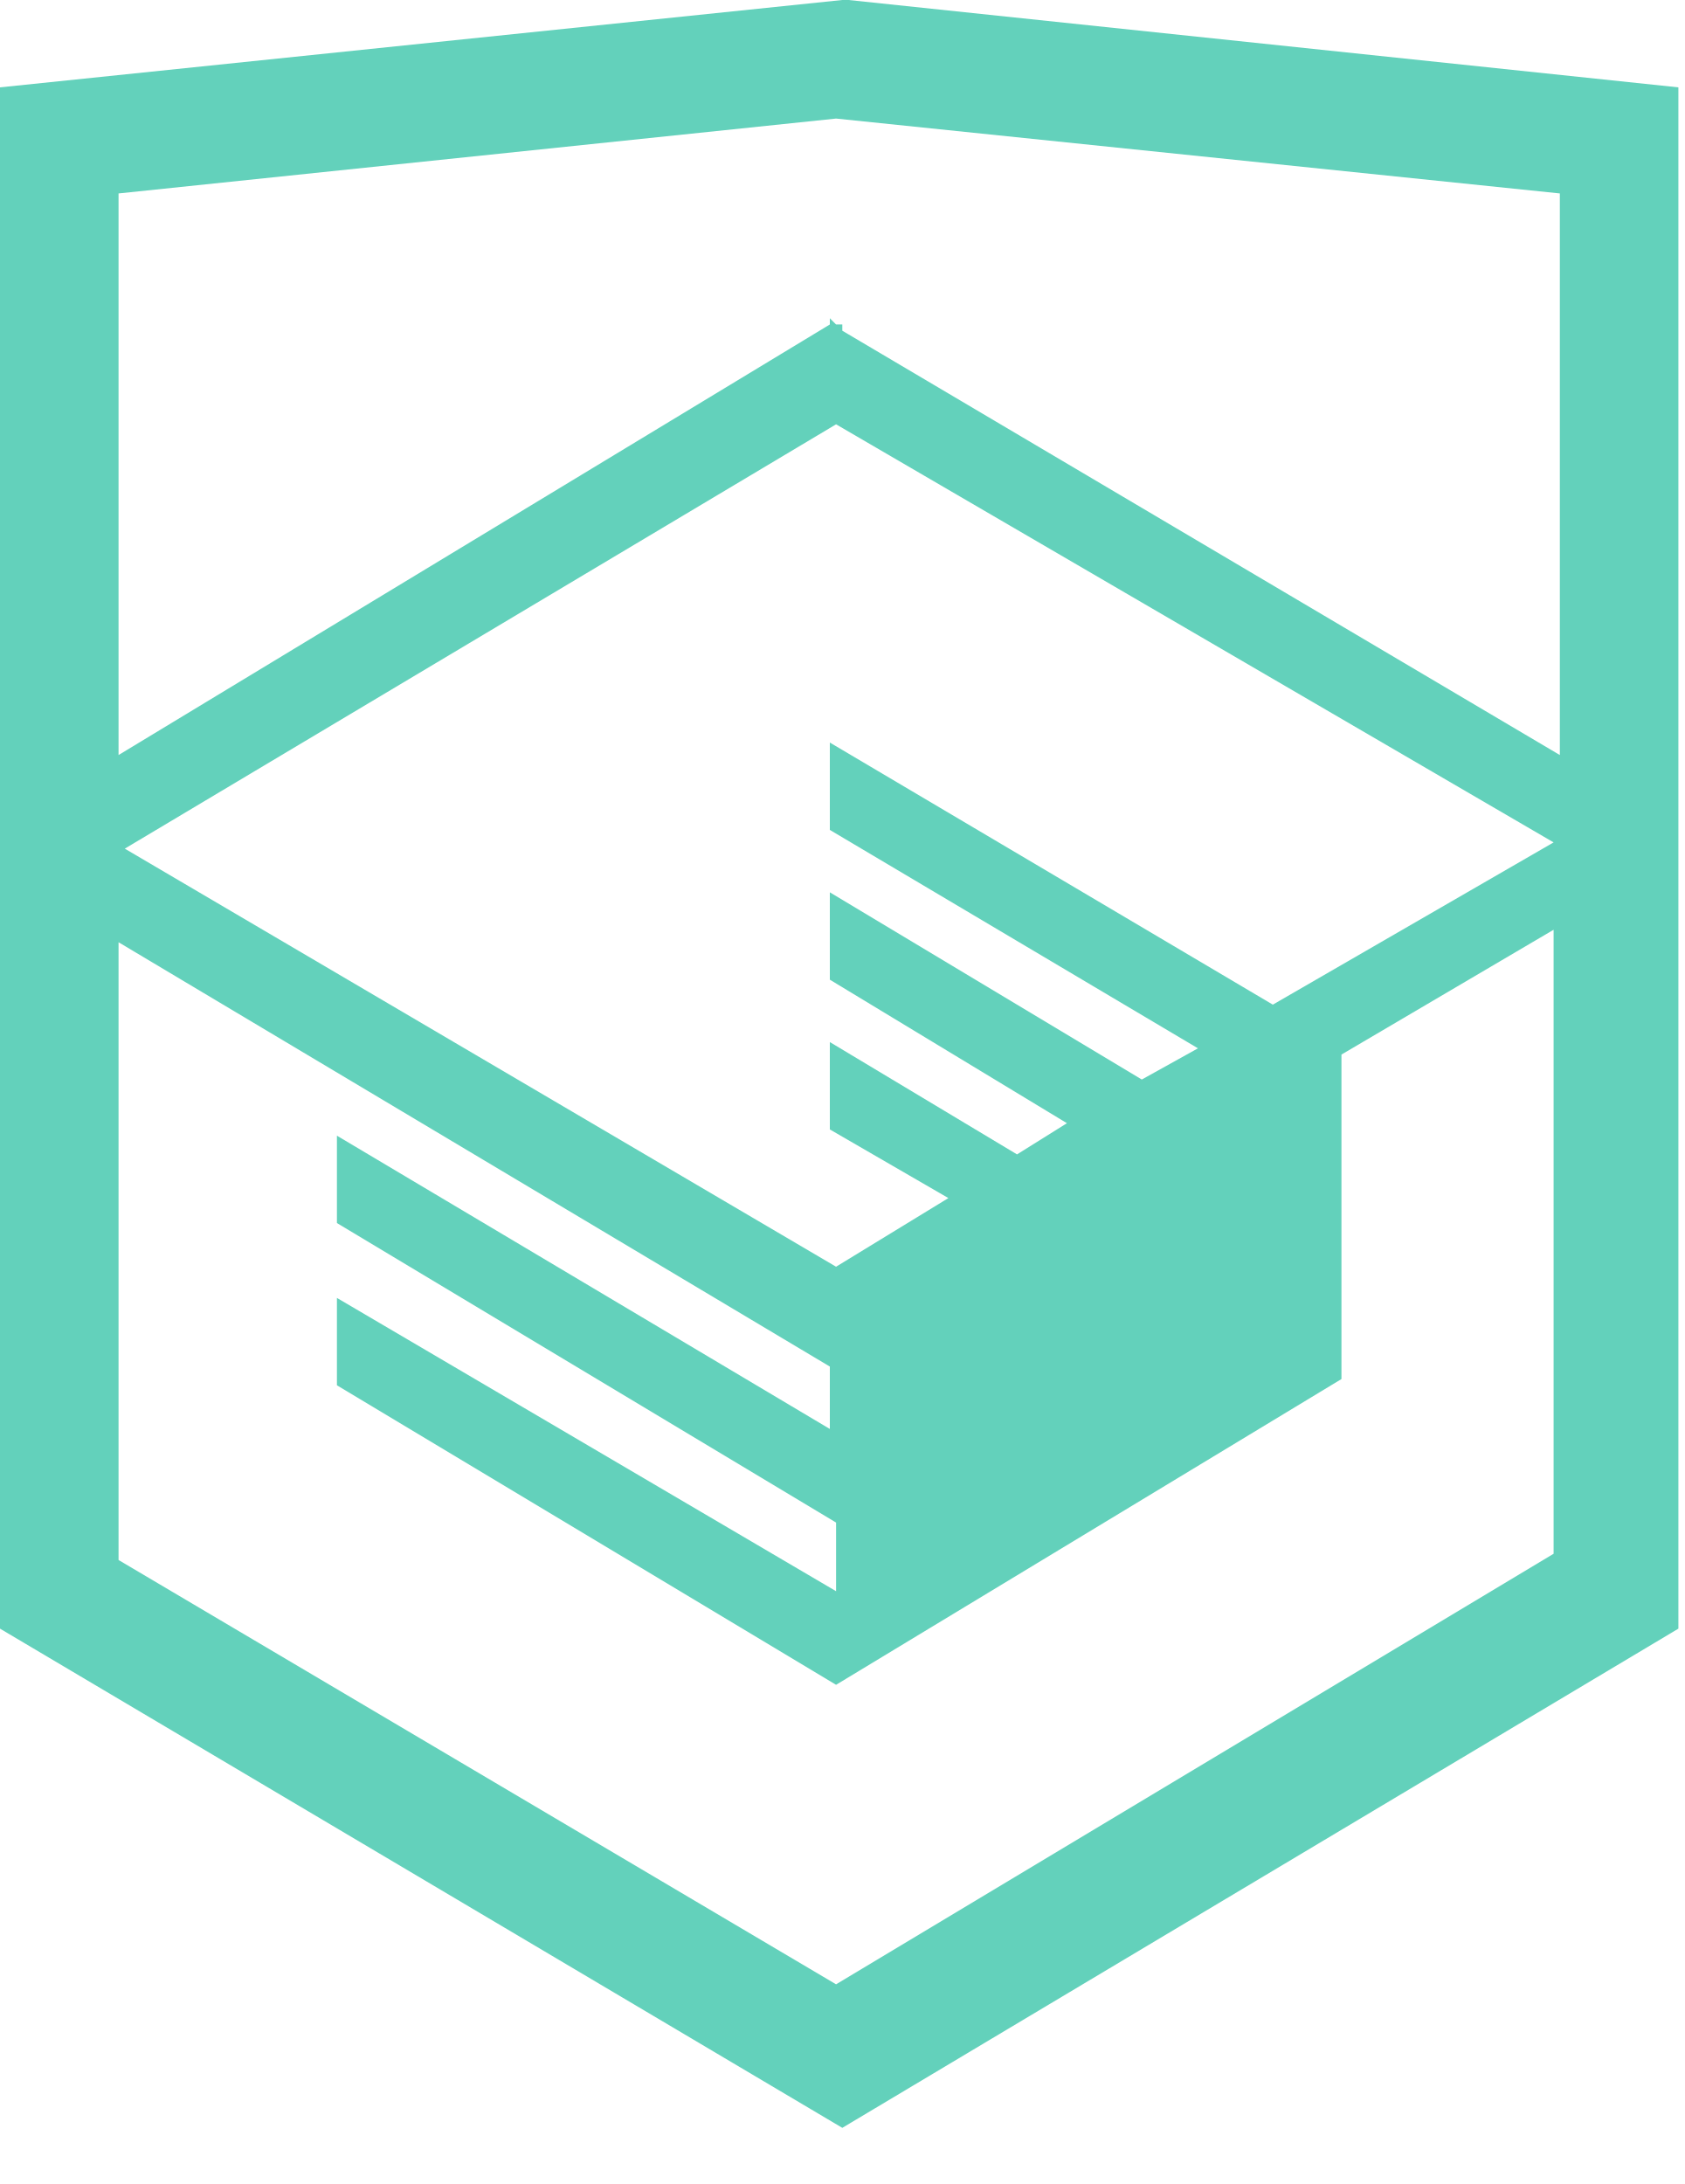
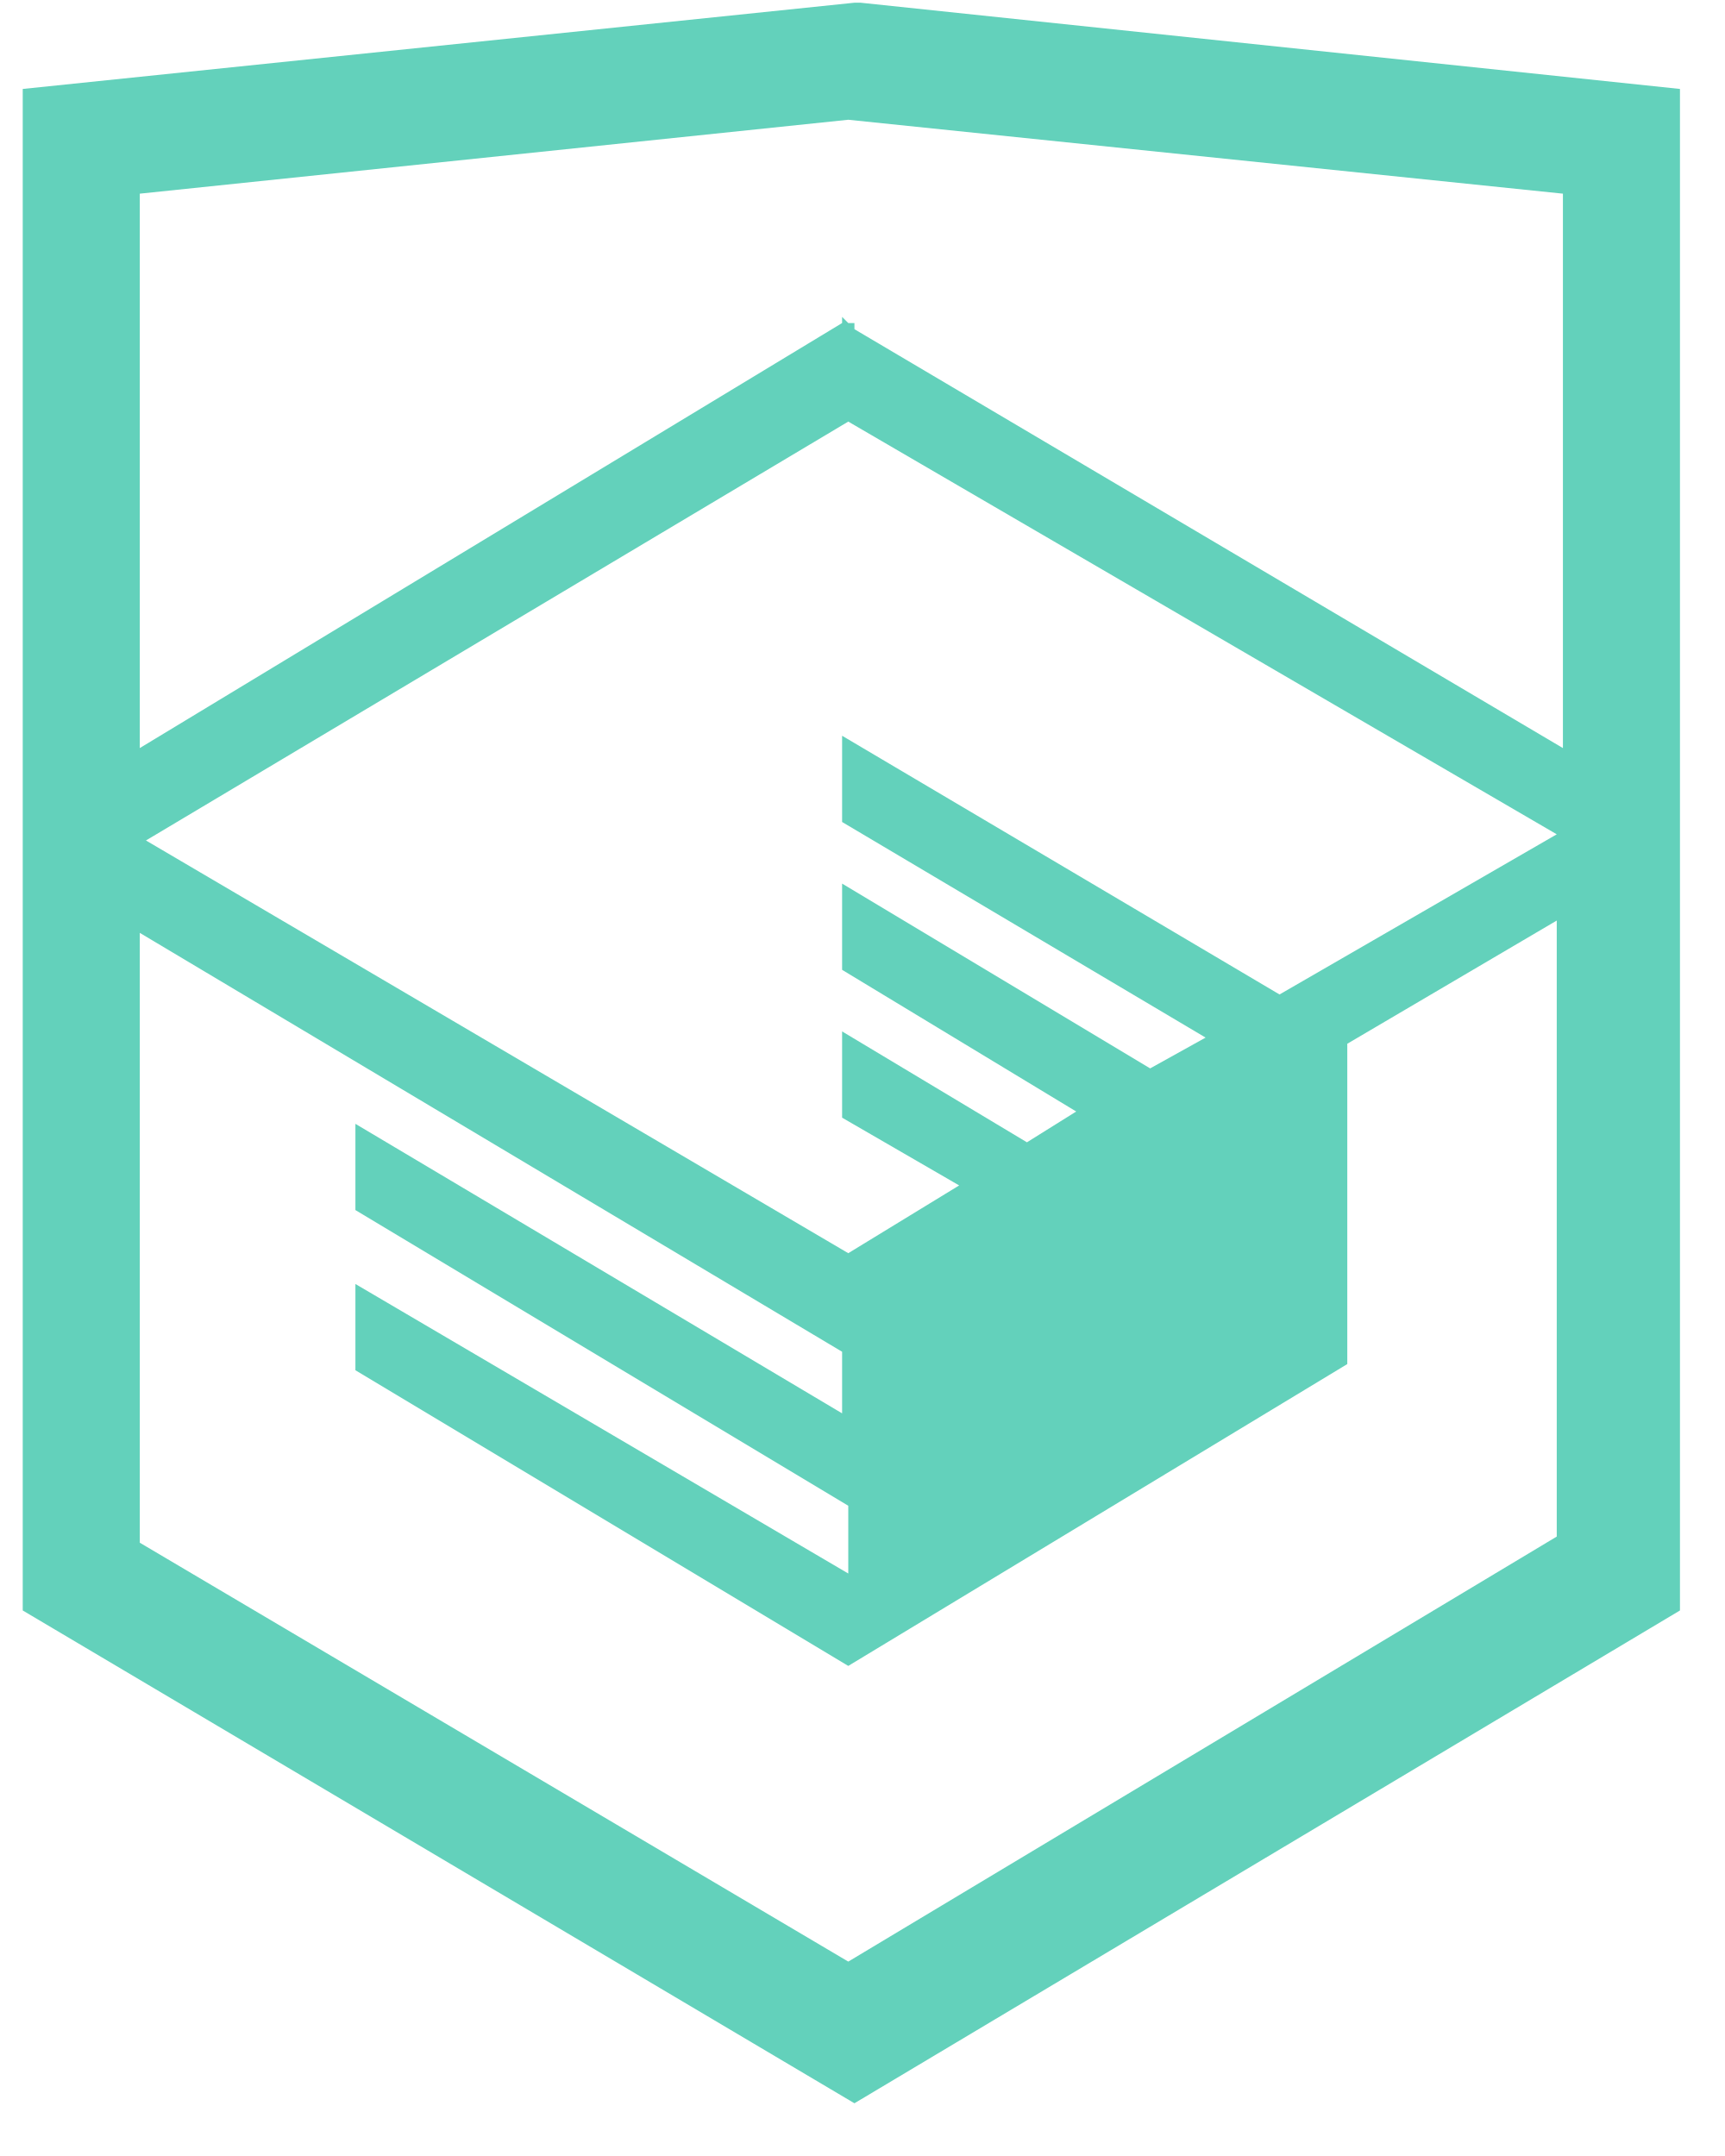
- <svg xmlns="http://www.w3.org/2000/svg" width="27" height="35" viewBox="0 0 27 35" fill="none">
-   <path d="M13.6 0H13.5L0 1.4V26.1L13.5 34.1L26.9 26.1V1.4L13.6 0ZM25 12.1L13.5 5.3V5.2H13.4L13.3 5.1V5.2L1.9 12.1V3.1L13.4 1.9L25 3.1V12.1ZM13.4 6.8L24.9 13.5L20.4 16.1L13.3 11.9V13.3L19.2 16.8L18.3 17.3L13.3 14.3V15.7L17.1 18L16.3 18.5L13.3 16.7V18.1L15.2 19.2L13.4 20.3L2 13.6L13.4 6.8ZM1.9 15.1L13.3 21.9V22.9L5.4 18.2V19.6L13.4 24.4V25.5L5.4 20.8V22.2L13.4 27L21.5 22.1V16.9L24.9 14.9V24.9L13.4 31.8L1.9 25V15.1Z" fill="#63D1BB" />
+ <svg xmlns="http://www.w3.org/2000/svg" width="28" height="35" viewBox="0 0 28 35" fill="none">
+   <path d="M13.969 0.044H13.869L0.369 1.444V26.144L13.869 34.144L27.269 26.144V1.444L13.969 0.044ZM25.369 12.144L13.869 5.344V5.244H13.769L13.669 5.144V5.244L2.269 12.144V3.144L13.769 1.944L25.369 3.144V12.144ZM13.769 6.844L25.269 13.544L20.769 16.144L13.669 11.944V13.344L19.569 16.844L18.669 17.344L13.669 14.344V15.744L17.469 18.044L16.669 18.544L13.669 16.744V18.144L15.569 19.244L13.769 20.344L2.369 13.644L13.769 6.844ZM2.269 15.144L13.669 21.944V22.944L5.769 18.244V19.644L13.769 24.444V25.544L5.769 20.844V22.244L13.769 27.044L21.869 22.144V16.944L25.269 14.944V24.944L13.769 31.844L2.269 25.044V15.144Z" fill="#63D1BB" />
</svg>
